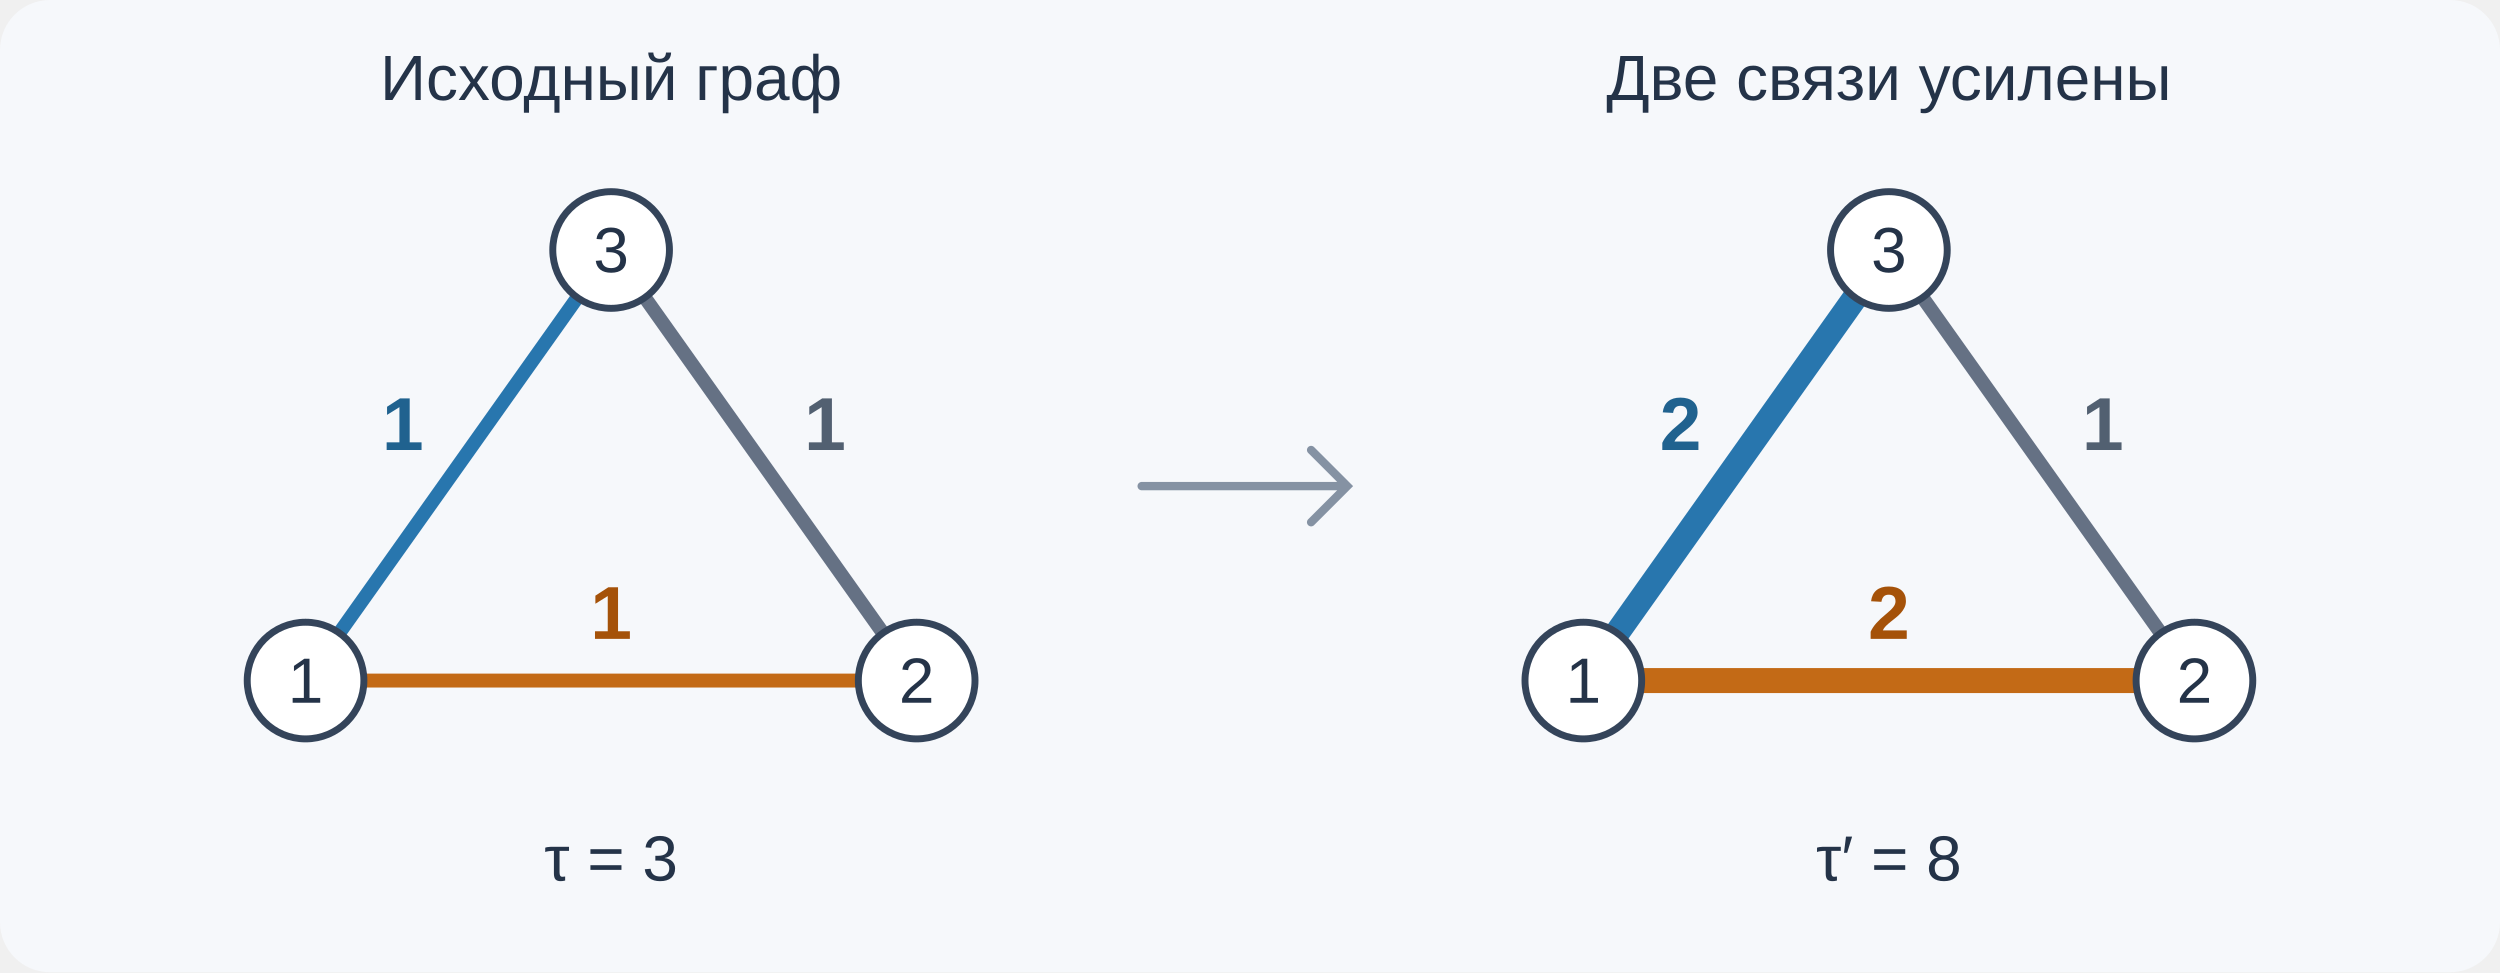
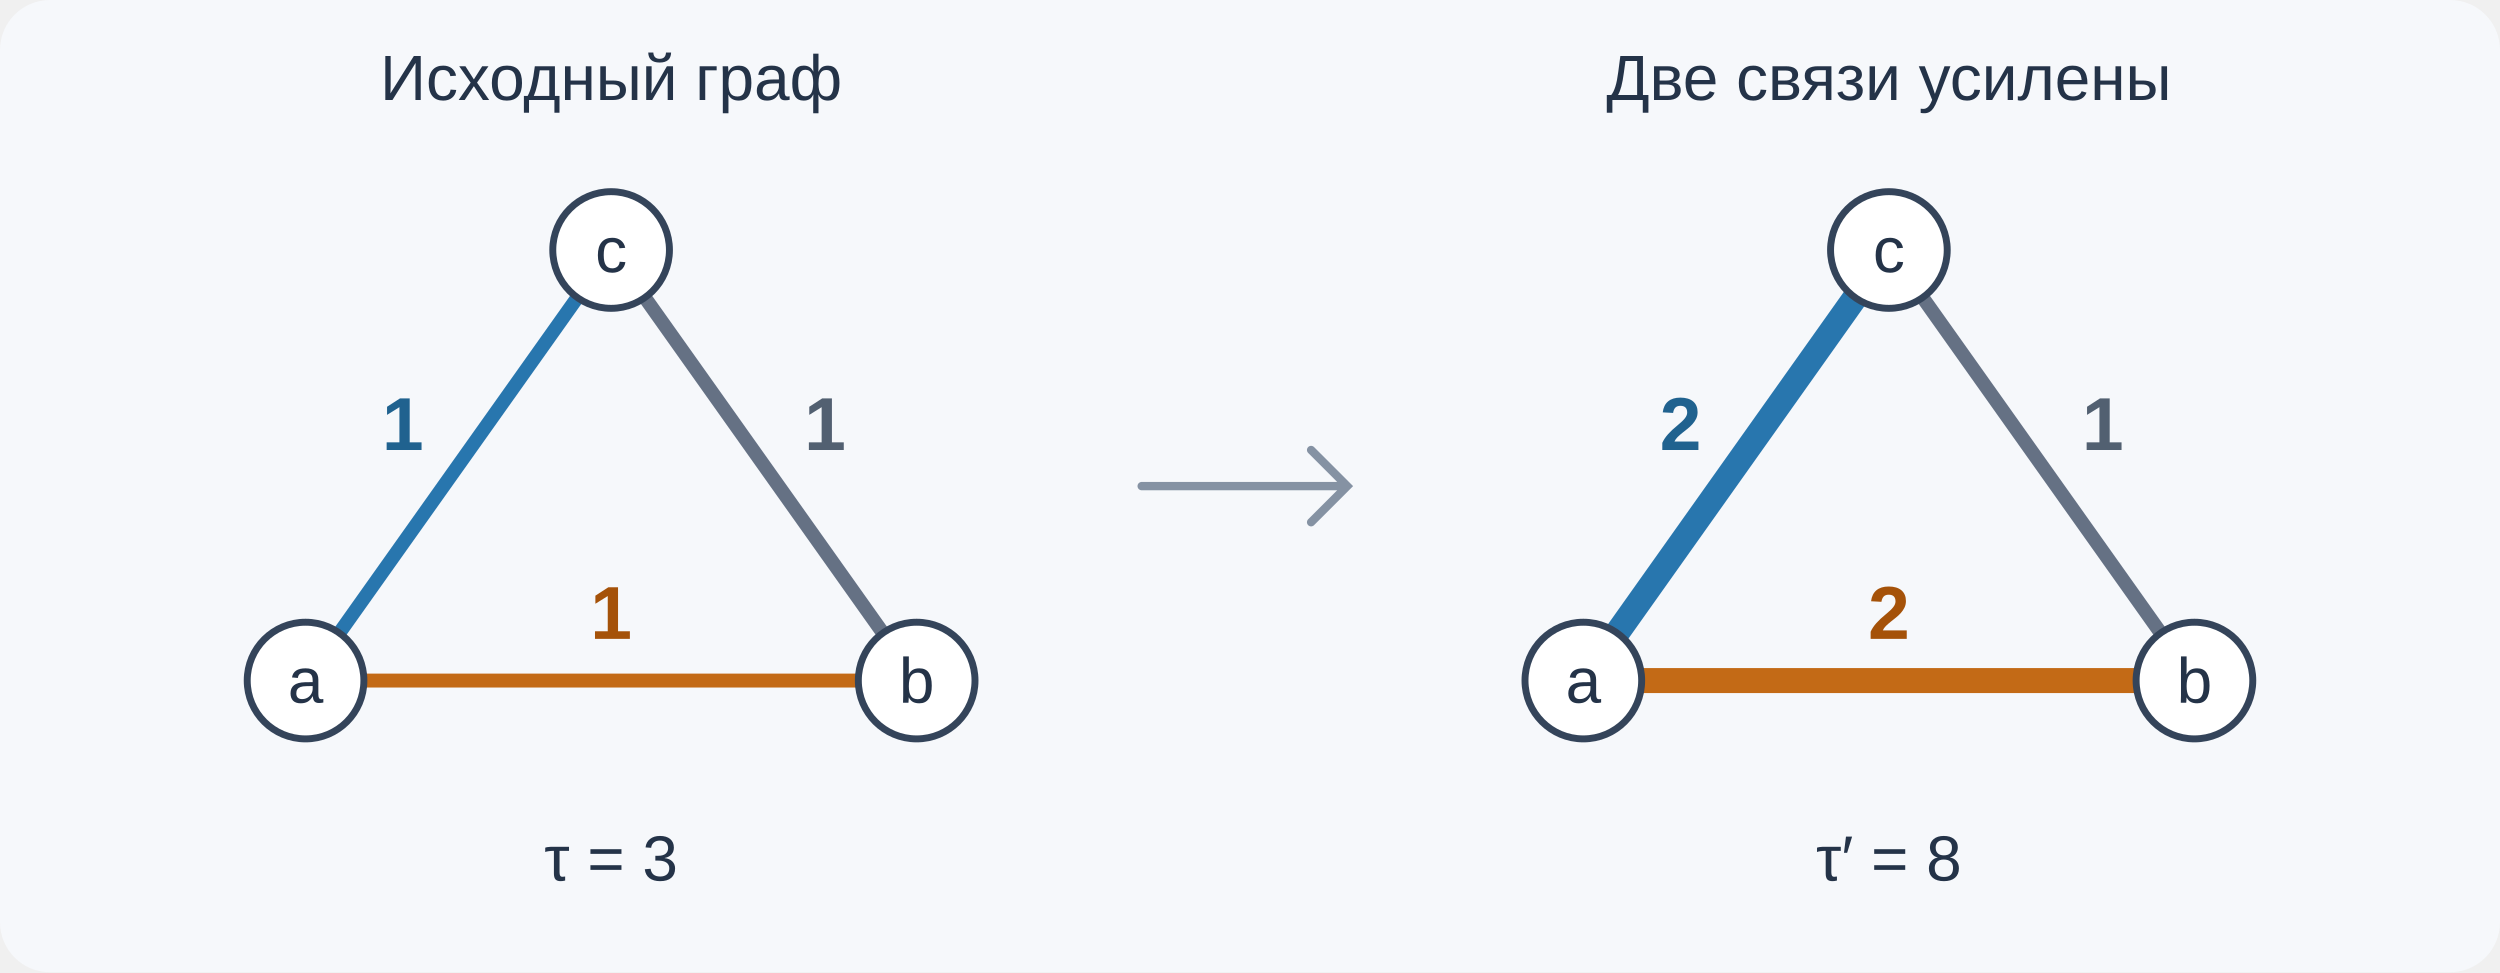
<svg xmlns="http://www.w3.org/2000/svg" width="900" height="350" viewBox="0 0 900 350" role="img" aria-labelledby="title desc">
  <rect width="900" height="350" rx="18" fill="#f6f8fb" />
  <g font-family="Arial, sans-serif" text-anchor="middle" fill="#243348">
    <text x="220" y="36" font-size="23">Исходный граф</text>
    <text x="680" y="36" font-size="23">Две связи усилены</text>
    <g stroke-linecap="round">
      <path d="M110 245 L330 245" stroke="#c36a16" stroke-width="5" />
      <path d="M110 245 L220 90" stroke="#2876ae" stroke-width="5" />
      <path d="M220 90 L330 245" stroke="#657184" stroke-width="5" />
      <path d="M570 245 L790 245" stroke="#c36a16" stroke-width="9" />
      <path d="M570 245 L680 90" stroke="#2876ae" stroke-width="9" />
      <path d="M680 90 L790 245" stroke="#657184" stroke-width="5" />
      <path d="M411 175 L485 175 M472 162 L485 175 L472 188" stroke="#8592a3" stroke-width="3" fill="none" />
    </g>
    <g font-size="27" font-weight="bold">
      <text x="220" y="230" fill="#a55209">1</text>
      <text x="145" y="162" fill="#20628f">1</text>
      <text x="297" y="162" fill="#526071">1</text>
      <text x="680" y="230" fill="#a55209">2</text>
      <text x="605" y="162" fill="#20628f">2</text>
      <text x="757" y="162" fill="#526071">1</text>
    </g>
    <g stroke="#34445a" stroke-width="2.5" fill="white">
      <circle cx="110" cy="245" r="21" />
      <circle cx="330" cy="245" r="21" />
      <circle cx="220" cy="90" r="21" />
      <circle cx="570" cy="245" r="21" />
      <circle cx="790" cy="245" r="21" />
      <circle cx="680" cy="90" r="21" />
    </g>
    <g font-size="23" dominant-baseline="central">
-       <text x="110" y="245">1</text>
-       <text x="330" y="245">2</text>
-       <text x="220" y="90">3</text>
-       <text x="570" y="245">1</text>
-       <text x="790" y="245">2</text>
-       <text x="680" y="90">3</text>
+       <text x="110" y="245">a</text>
+       <text x="330" y="245">b</text>
+       <text x="220" y="90">c</text>
+       <text x="570" y="245">a</text>
+       <text x="790" y="245">b</text>
+       <text x="680" y="90">c</text>
    </g>
    <g font-size="23">
      <text x="220" y="317">τ = 3</text>
      <text x="680" y="317">τ′ = 8</text>
    </g>
  </g>
</svg>
